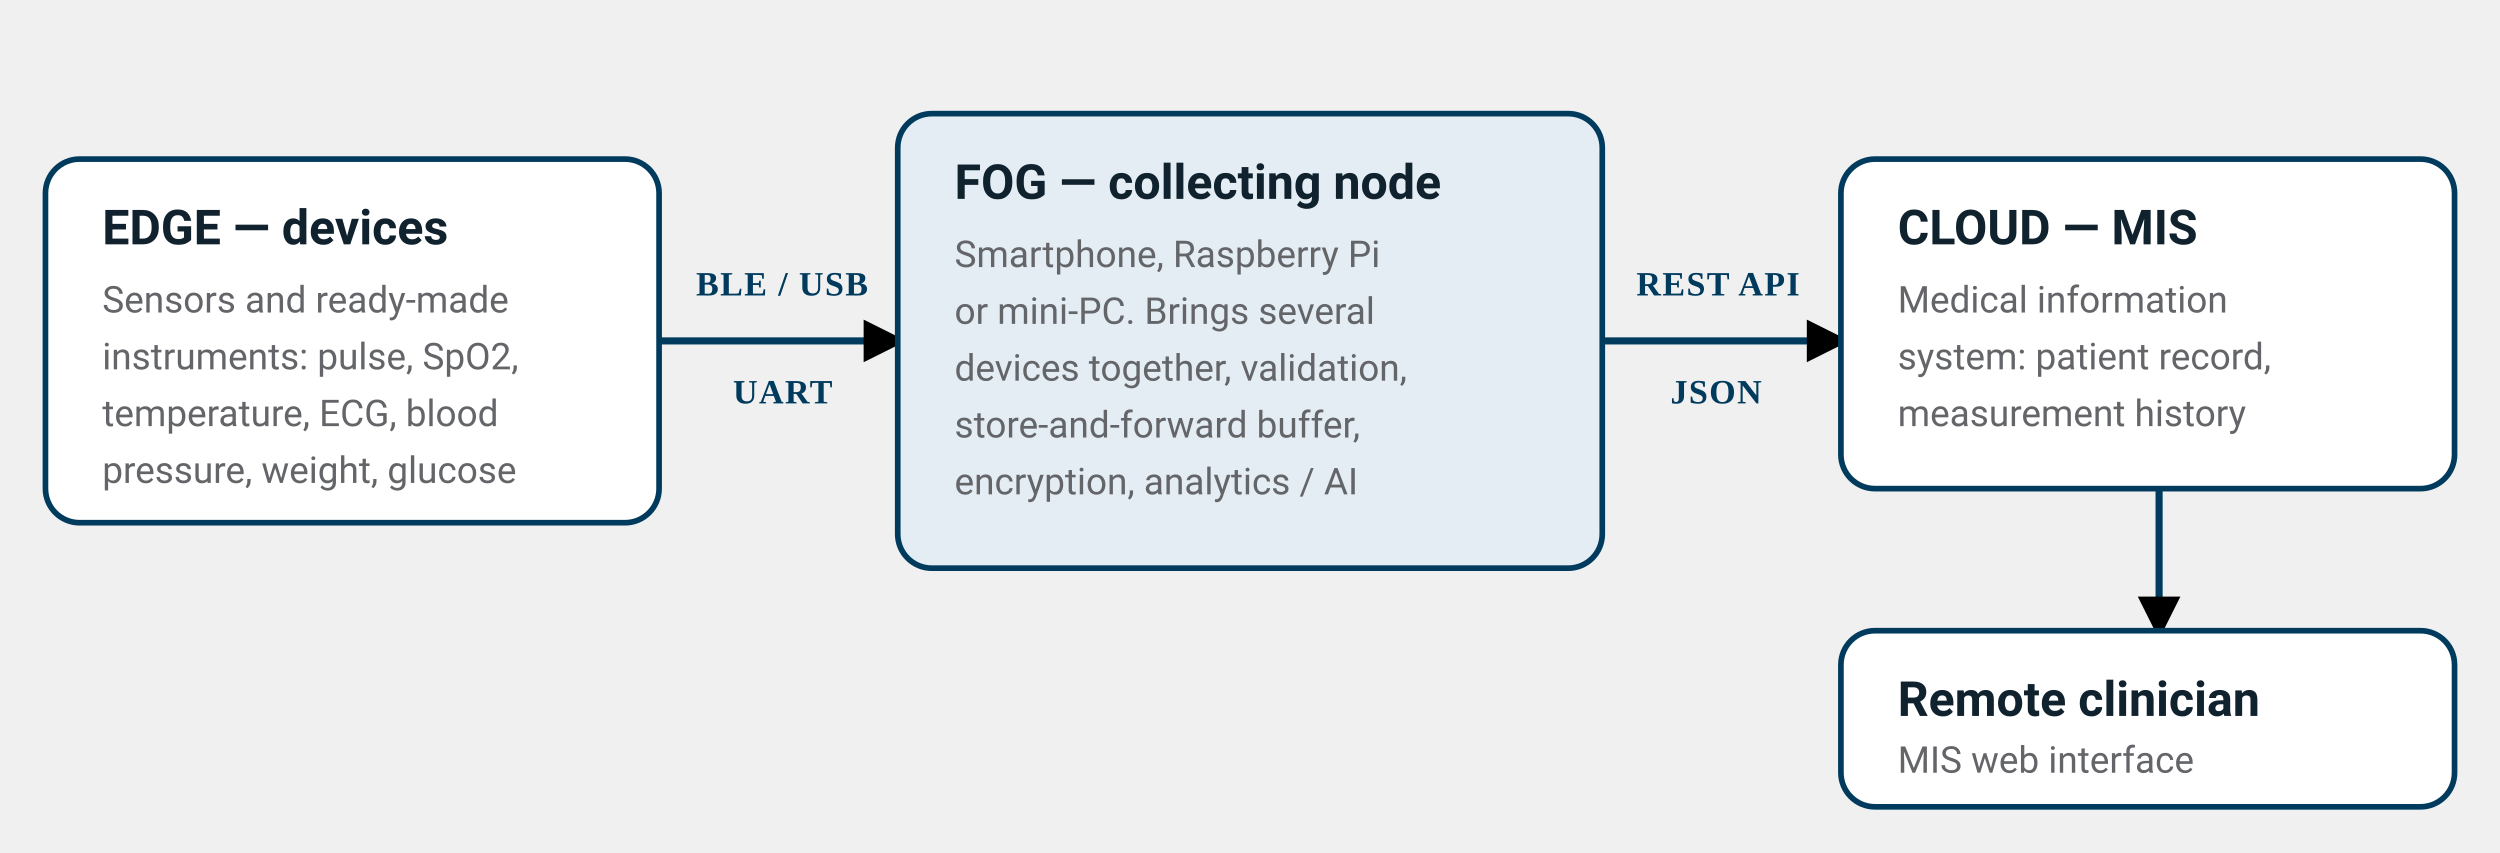
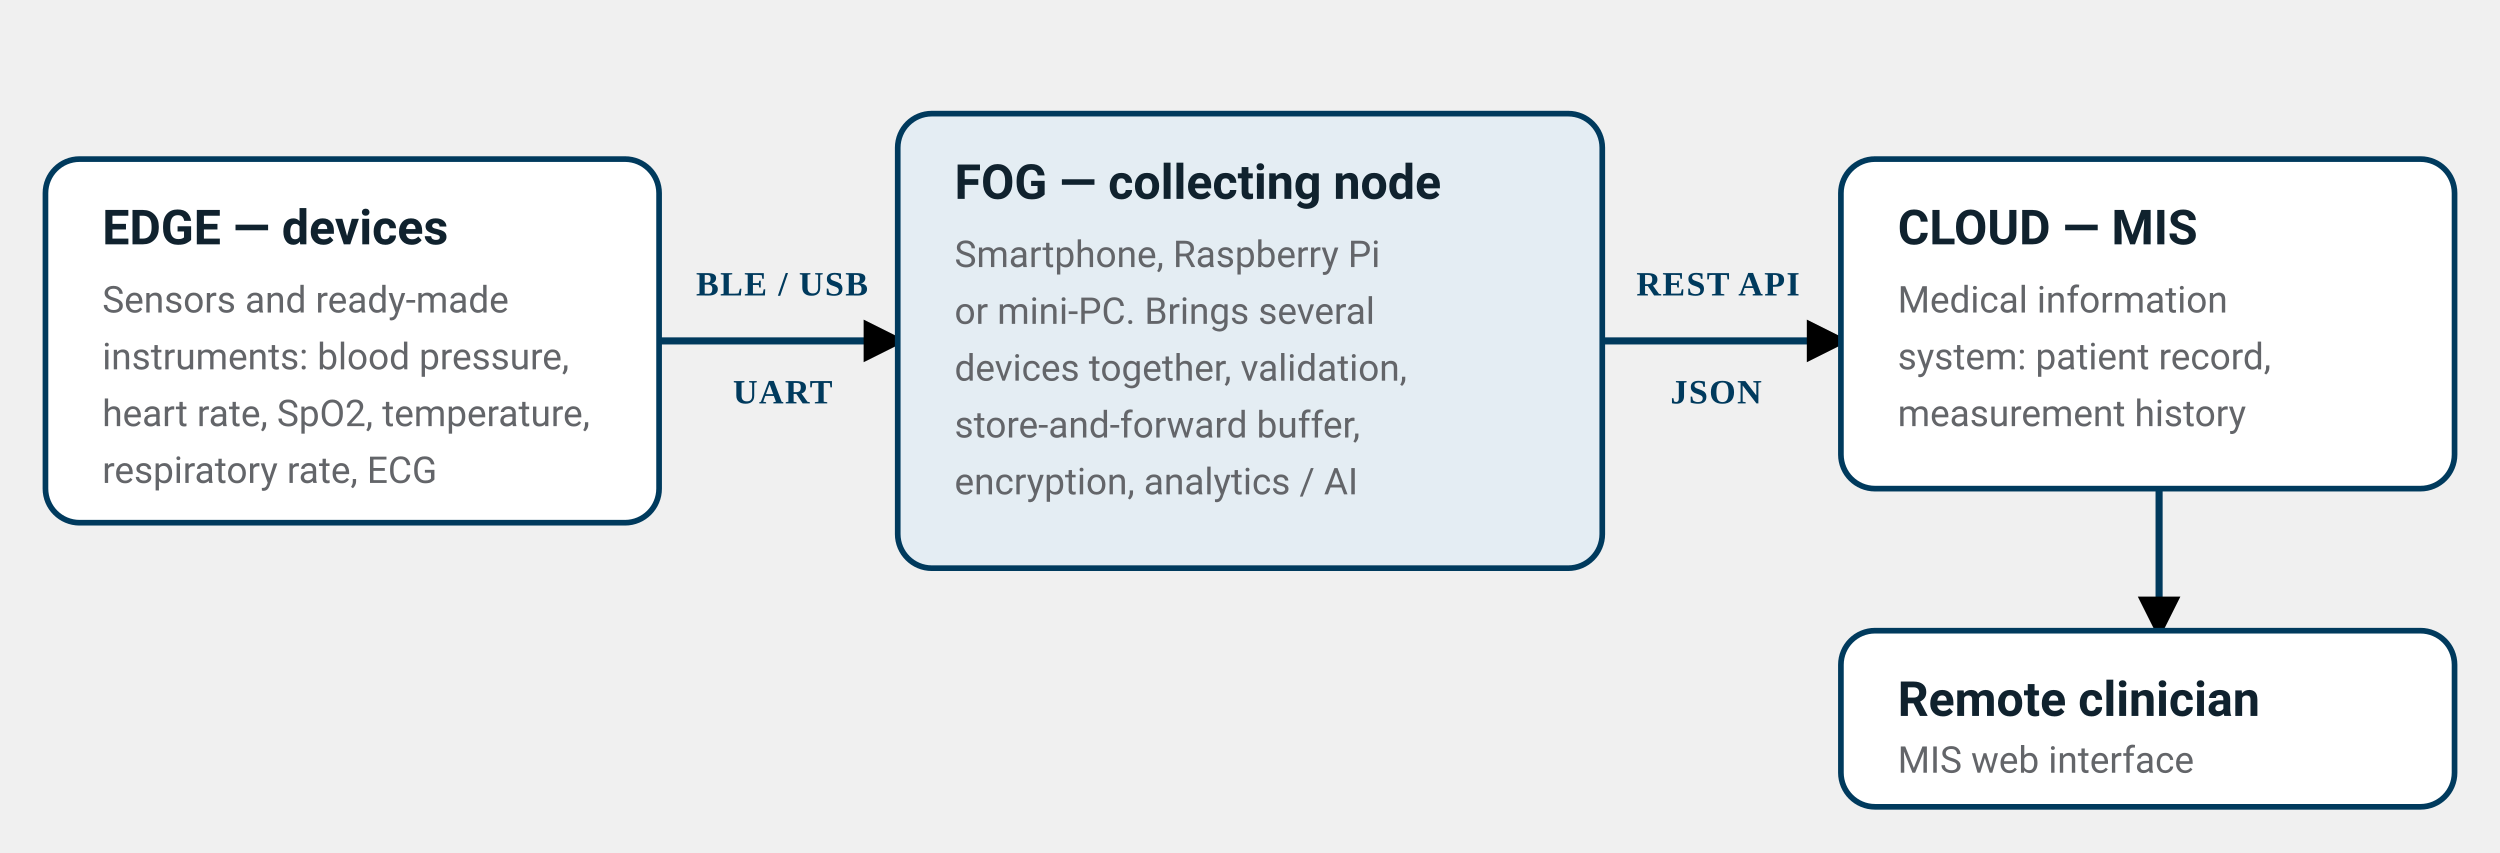
<svg xmlns="http://www.w3.org/2000/svg" viewBox="0 0 880 300" width="880" height="300" role="img" aria-labelledby="archTitleEn archDescEn">
  <style>
    .box { fill: #ffffff; stroke: #003a5d; stroke-width: 2; }
    .box-accent { fill: #e4edf3; stroke: #003a5d; stroke-width: 2; }
    .t { font-family: system-ui, "Segoe UI", Roboto, Arial, sans-serif; fill: #10222e; }
    .h { font-size: 17px; font-weight: 650; }
    .s { font-size: 13px; fill: #636569; }
    .lbl { font-size: 12px; fill: #003a5d; font-weight: 650; letter-spacing: .04em; }
    .arrow { stroke: #003a5d; stroke-width: 2.5; fill: none; }
    @media (prefers-color-scheme: dark) {
      .box { fill: #0c2e41; stroke: #7cc4e8; }
      .box-accent { fill: #0f3a50; stroke: #7cc4e8; }
      .t { fill: #e8f1f6; }
      .s { fill: #9fb6c4; }
      .lbl { fill: #a5d8f2; }
      .arrow { stroke: #7cc4e8; }
    }
  </style>
  <defs>
    <marker id="headEn" viewBox="0 0 10 10" refX="8" refY="5" markerWidth="6" markerHeight="6" orient="auto-start-reverse">
      <path d="M0 0 L10 5 L0 10 z" fill="currentColor" />
    </marker>
  </defs>
  <g class="arrow" color="#003a5d">
    <line x1="232" y1="120" x2="316" y2="120" marker-end="url(#headEn)" />
    <line x1="564" y1="120" x2="648" y2="120" marker-end="url(#headEn)" />
    <line x1="760" y1="172" x2="760" y2="222" marker-end="url(#headEn)" />
  </g>
  <rect class="box" x="16" y="56" width="216" height="128" rx="12" />
  <text class="t h" x="36" y="86">EDGE — devices</text>
  <text class="t s" x="36" y="110">Sensors and ready-made</text>
-   <text class="t s" x="36" y="130">instruments: pulse, SpO2,</text>
-   <text class="t s" x="36" y="150">temperature, ECG, blood</text>
-   <text class="t s" x="36" y="170">pressure, weight, glucose</text>
+   <text class="t s" x="36" y="130">instruments: blood pressure,</text>
+   <text class="t s" x="36" y="150">heart rate, SpO2, temperature,</text>
+   <text class="t s" x="36" y="170">respiratory rate, ECG</text>
  <rect class="box-accent" x="316" y="40" width="248" height="160" rx="12" />
  <text class="t h" x="336" y="70">FOG — collecting node</text>
  <text class="t s" x="336" y="94">Smartphone, Raspberry Pi</text>
  <text class="t s" x="336" y="114">or mini-PC. Brings several</text>
  <text class="t s" x="336" y="134">devices together, validation,</text>
  <text class="t s" x="336" y="154">store-and-forward buffer,</text>
  <text class="t s" x="336" y="174">encryption, analytics / AI</text>
  <rect class="box" x="648" y="56" width="216" height="116" rx="12" />
  <text class="t h" x="668" y="86">CLOUD — MIS</text>
  <text class="t s" x="668" y="110">Medical information</text>
  <text class="t s" x="668" y="130">system: patient record,</text>
  <text class="t s" x="668" y="150">measurement history</text>
  <rect class="box" x="648" y="222" width="216" height="62" rx="12" />
  <text class="t h" x="668" y="252">Remote clinician</text>
  <text class="t s" x="668" y="272">MIS web interface</text>
  <text class="lbl" x="245" y="104">BLE / USB</text>
  <text class="lbl" x="258" y="142">UART</text>
  <text class="lbl" x="576" y="104">REST API</text>
  <text class="lbl" x="588" y="142">JSON</text>
</svg>
